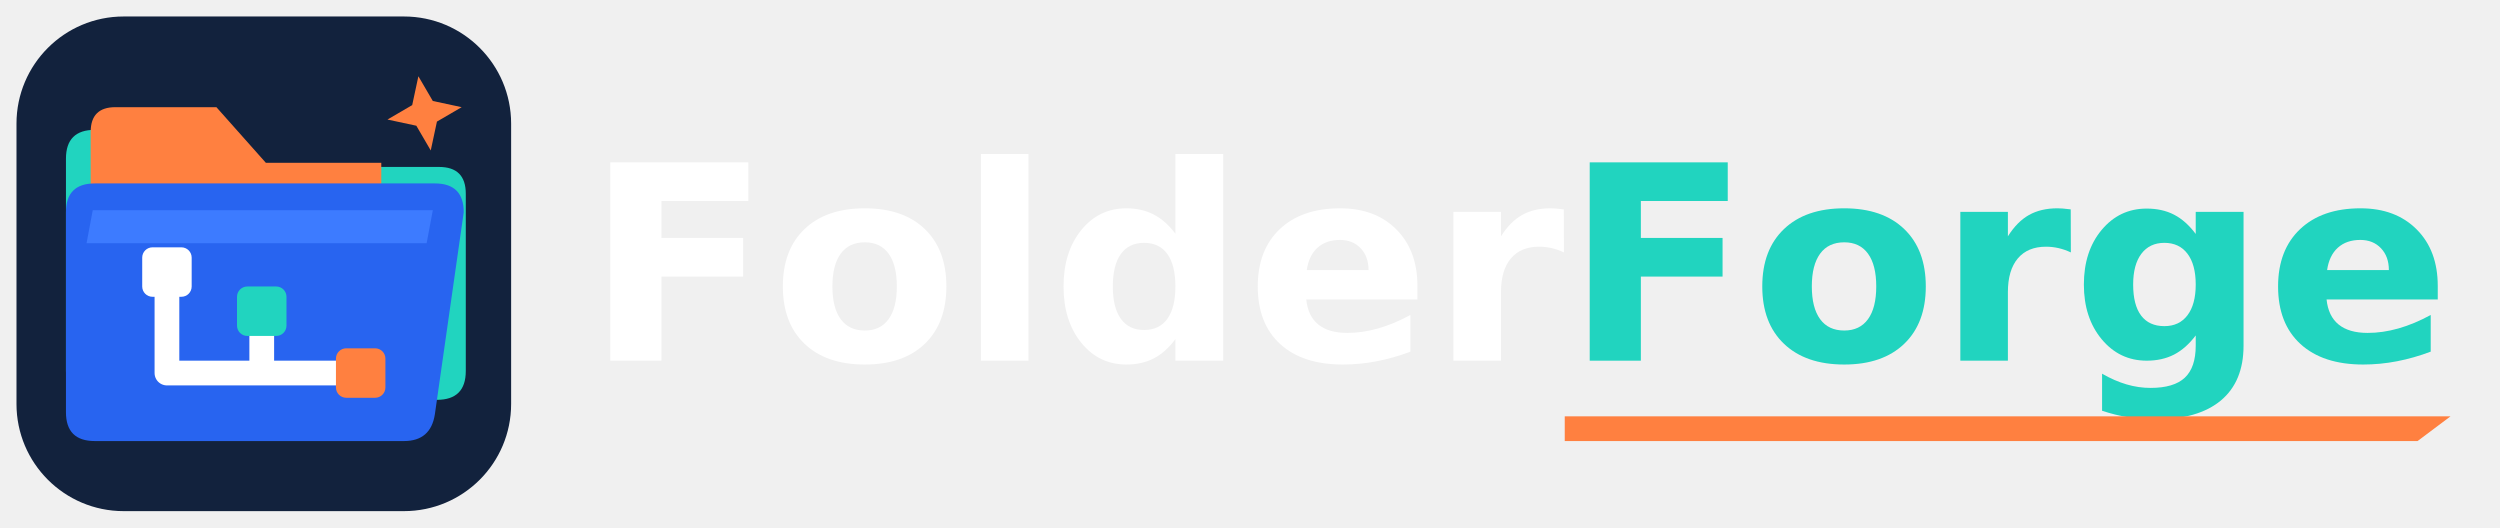
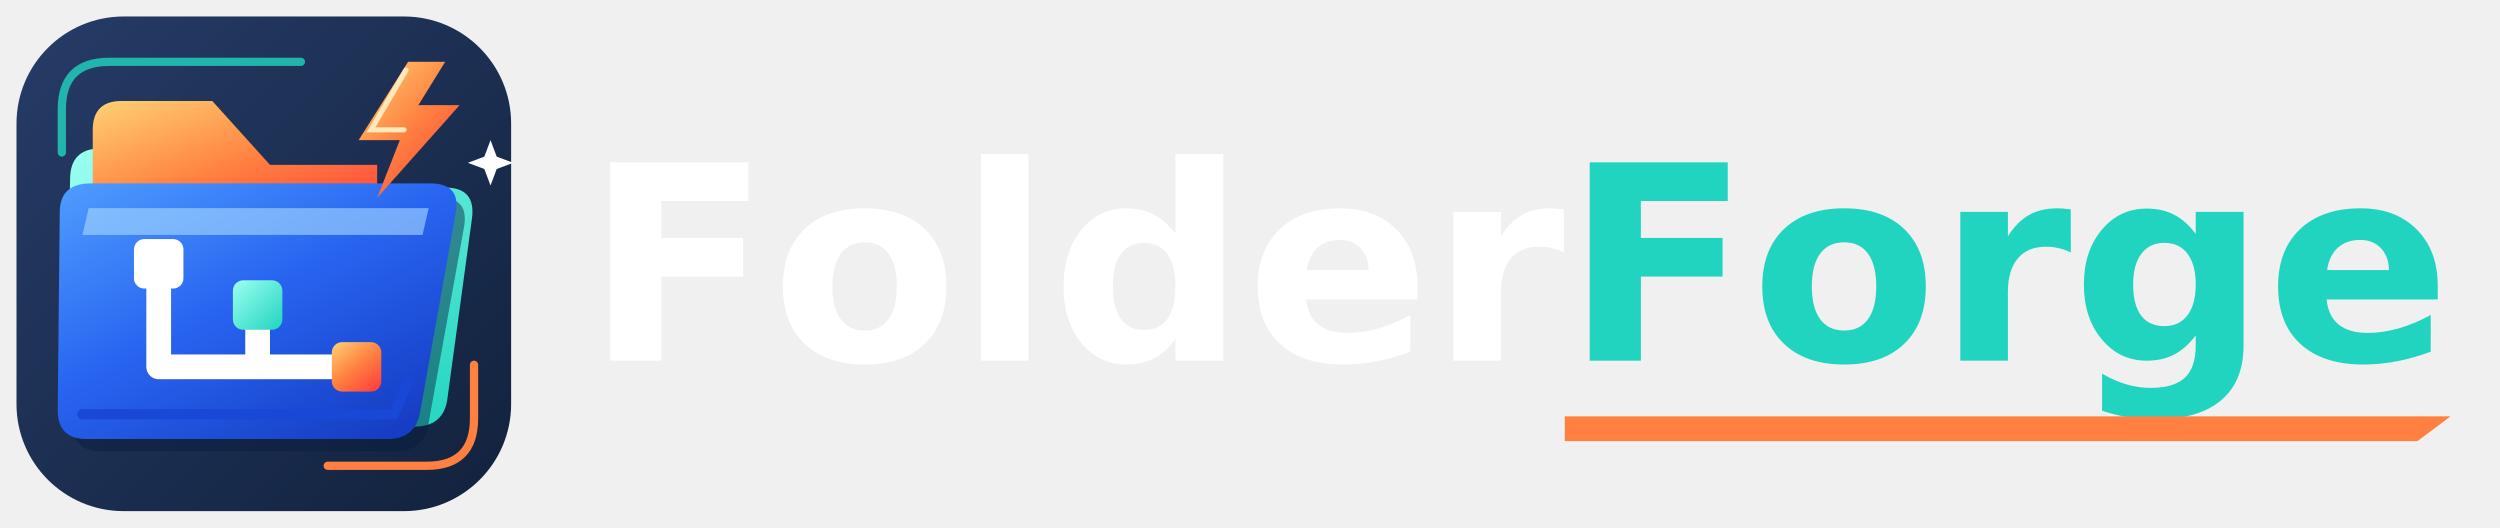
<svg xmlns="http://www.w3.org/2000/svg" viewBox="0 0 1213 256" width="1213" height="256" role="img" aria-label="FolderForge vit">
-   <rect x="8" y="8" width="240" height="240" rx="52" fill="#12223D" />
-   <path d="M32 77Q32 63 46 63H105L124 81H213Q226 81 226 94V180Q226 194 212 194H46Q32 194 32 180Z" fill="#21D4BF" />
-   <path d="M44 96V64Q44 52 56 52H105L129 79H185V112Z" fill="#FF8040" />
-   <path d="M32 103Q32 89 46 89H211Q225 89 225 103L211 201Q209 214 196 214H46Q32 214 32 200Z" fill="#2864F0" />
-   <path d="M45 102H210L207 118H42Z" fill="#3D7BFF" />
-   <path d="M81 132V181H175M127 151V181" fill="none" stroke="#FFFFFF" stroke-width="12" stroke-linecap="round" stroke-linejoin="round" />
-   <rect x="69" y="120" width="24" height="24" rx="5" fill="#FFFFFF" />
-   <rect x="115" y="139" width="24" height="24" rx="5" fill="#21D4BF" />
-   <rect x="163" y="169" width="24" height="24" rx="5" fill="#FF8040" />
-   <path d="M203 37L210 49L224 52L212 59L209 73L202 61L188 58L200 51Z" fill="#FF8040" />
+   <defs>
+     <linearGradient id="badge" x1="0" y1="0" x2="1" y2="1">
+       <stop stop-color="#263C67" />
+       <stop offset="1" stop-color="#12223D" />
+     </linearGradient>
+     <linearGradient id="folder" x1="0" y1="0" x2="0.8" y2="1">
+       <stop stop-color="#4F9DFF" />
+       <stop offset="0.5" stop-color="#2864F0" />
+       <stop offset="1" stop-color="#163EC4" />
+     </linearGradient>
+     <linearGradient id="edge" x1="0" y1="0" x2="1" y2="1">
+       <stop stop-color="#9CFFF1" />
+       <stop offset="1" stop-color="#21D4BF" />
+     </linearGradient>
+     <linearGradient id="ember" x1="0" y1="0" x2="0.8" y2="1">
+       <stop stop-color="#FFD174" />
+       <stop offset="0.55" stop-color="#FF8040" />
+       <stop offset="1" stop-color="#FF453D" />
+     </linearGradient>
+   </defs>
+   <rect x="8" y="8" width="240" height="240" rx="52" fill="url(#badge)" />
+   <path d="M30 74V53Q30 30 53 30H146" fill="none" stroke="#21D4BF" stroke-width="4" stroke-linecap="round" opacity="0.8" />
+   <path d="M230 177V203Q230 226 207 226H159" fill="none" stroke="#FF8040" stroke-width="4" stroke-linecap="round" />
+   <path d="M34 87Q34 72 49 72H102L126 91H216Q231 91 229 106L217 194Q215 207 201 207H46Q32 207 32 193Z" fill="url(#edge)" />
+   <path d="M45 97V63Q45 49 59 49H103L131 80H183V112Z" fill="url(#ember)" />
+   <path d="M36 110Q36 96 50 96H214Q228 96 225 111L208 205Q206 219 192 219H49Q35 219 35 205Z" fill="#071A3C" opacity="0.45" />
+   <path d="M29 103Q29 89 44 89H209Q224 89 221 104L204 199Q202 213 188 213H42Q28 213 28 199Z" fill="url(#folder)" />
+   <path d="M43 101H208L205 114H40Z" fill="#A5D7FF" opacity="0.62" />
+   <path d="M40 201H191L198 185" fill="none" stroke="#1948D6" stroke-width="5" stroke-linecap="round" />
+   <path d="M77 128V178H173M125 148V178" fill="none" stroke="#FFFFFF" stroke-width="12" stroke-linecap="round" stroke-linejoin="round" />
+   <rect x="65" y="116" width="24" height="24" rx="5" fill="#FFFFFF" />
+   <rect x="113" y="136" width="24" height="24" rx="5" fill="url(#edge)" />
+   <rect x="161" y="166" width="24" height="24" rx="5" fill="url(#ember)" />
+   <path d="M198 30L174 68H194L183 96L223 51H203L216 30Z" fill="url(#ember)" />
+   <path d="M197 34L180 63H196" fill="none" stroke="#FFE9BC" stroke-width="2.5" stroke-linecap="round" />
+   <path d="M238 68L241 76L249 79L241 82L238 90L235 82L227 79L235 76Z" fill="#FFFFFF" />
  <g transform="translate(284 175) scale(0.06445312 -0.06445312)" fill="#FFFFFF">
    <path fill="#FFFFFF" transform="translate(0 0)" d="M188 1493H1227V1202H573V924H1188V633H573V0H188Z" />
    <path fill="#FFFFFF" transform="translate(1399 0)" d="M705 891Q586 891 523.5 805.5Q461 720 461 559Q461 398 523.5 312.5Q586 227 705 227Q822 227 884.0 312.5Q946 398 946 559Q946 720 884.0 805.5Q822 891 705 891ZM705 1147Q994 1147 1156.5 991.0Q1319 835 1319 559Q1319 283 1156.5 127.0Q994 -29 705 -29Q415 -29 251.5 127.0Q88 283 88 559Q88 835 251.5 991.0Q415 1147 705 1147Z" />
    <path fill="#FFFFFF" transform="translate(2806 0)" d="M172 1556H530V0H172Z" />
    <path fill="#FFFFFF" transform="translate(3508 0)" d="M934 956V1556H1294V0H934V162Q860 63 771.0 17.0Q682 -29 565 -29Q358 -29 225.0 135.5Q92 300 92 559Q92 818 225.0 982.5Q358 1147 565 1147Q681 1147 770.5 1100.5Q860 1054 934 956ZM698 231Q813 231 873.5 315.0Q934 399 934 559Q934 719 873.5 803.0Q813 887 698 887Q584 887 523.5 803.0Q463 719 463 559Q463 399 523.5 315.0Q584 231 698 231Z" />
    <path fill="#FFFFFF" transform="translate(4974 0)" d="M1290 563V461H453Q466 335 544.0 272.0Q622 209 762 209Q875 209 993.5 242.5Q1112 276 1237 344V68Q1110 20 983.0 -4.5Q856 -29 729 -29Q425 -29 256.5 125.5Q88 280 88 559Q88 833 253.5 990.0Q419 1147 709 1147Q973 1147 1131.5 988.0Q1290 829 1290 563ZM922 682Q922 784 862.5 846.5Q803 909 707 909Q603 909 538.0 850.5Q473 792 457 682Z" />
    <path fill="#FFFFFF" transform="translate(6363 0)" d="M1004 815Q957 837 910.5 847.5Q864 858 817 858Q679 858 604.5 769.5Q530 681 530 516V0H172V1120H530V936Q599 1046 688.5 1096.5Q778 1147 903 1147Q921 1147 942.0 1145.5Q963 1144 1003 1139Z" />
    <path fill="#21D4BF" transform="translate(7373 0)" d="M188 1493H1227V1202H573V924H1188V633H573V0H188Z" />
    <path fill="#21D4BF" transform="translate(8772 0)" d="M705 891Q586 891 523.5 805.5Q461 720 461 559Q461 398 523.5 312.5Q586 227 705 227Q822 227 884.0 312.5Q946 398 946 559Q946 720 884.0 805.5Q822 891 705 891ZM705 1147Q994 1147 1156.5 991.0Q1319 835 1319 559Q1319 283 1156.5 127.0Q994 -29 705 -29Q415 -29 251.5 127.0Q88 283 88 559Q88 835 251.5 991.0Q415 1147 705 1147Z" />
    <path fill="#21D4BF" transform="translate(10179 0)" d="M1004 815Q957 837 910.5 847.5Q864 858 817 858Q679 858 604.5 769.5Q530 681 530 516V0H172V1120H530V936Q599 1046 688.5 1096.5Q778 1147 903 1147Q921 1147 942.0 1145.5Q963 1144 1003 1139Z" />
    <path fill="#21D4BF" transform="translate(11189 0)" d="M934 190Q860 92 771.0 46.0Q682 0 565 0Q360 0 226.0 161.5Q92 323 92 573Q92 824 226.0 984.5Q360 1145 565 1145Q682 1145 771.0 1099.0Q860 1053 934 954V1120H1294V113Q1294 -157 1123.5 -299.5Q953 -442 629 -442Q524 -442 426.0 -426.0Q328 -410 229 -377V-98Q323 -152 413.0 -178.5Q503 -205 594 -205Q770 -205 852.0 -128.0Q934 -51 934 113ZM698 887Q587 887 525.0 805.0Q463 723 463 573Q463 419 523.0 339.5Q583 260 698 260Q810 260 872.0 342.0Q934 424 934 573Q934 723 872.0 805.0Q810 887 698 887Z" />
    <path fill="#21D4BF" transform="translate(12655 0)" d="M1290 563V461H453Q466 335 544.0 272.0Q622 209 762 209Q875 209 993.5 242.5Q1112 276 1237 344V68Q1110 20 983.0 -4.5Q856 -29 729 -29Q425 -29 256.5 125.5Q88 280 88 559Q88 833 253.5 990.0Q419 1147 709 1147Q973 1147 1131.5 988.0Q1290 829 1290 563ZM922 682Q922 784 862.5 846.5Q803 909 707 909Q603 909 538.0 850.5Q473 792 457 682Z" />
  </g>
  <path d="M759.213 202H1189L1173 214H759.213Z" fill="#FF8040" />
</svg>
